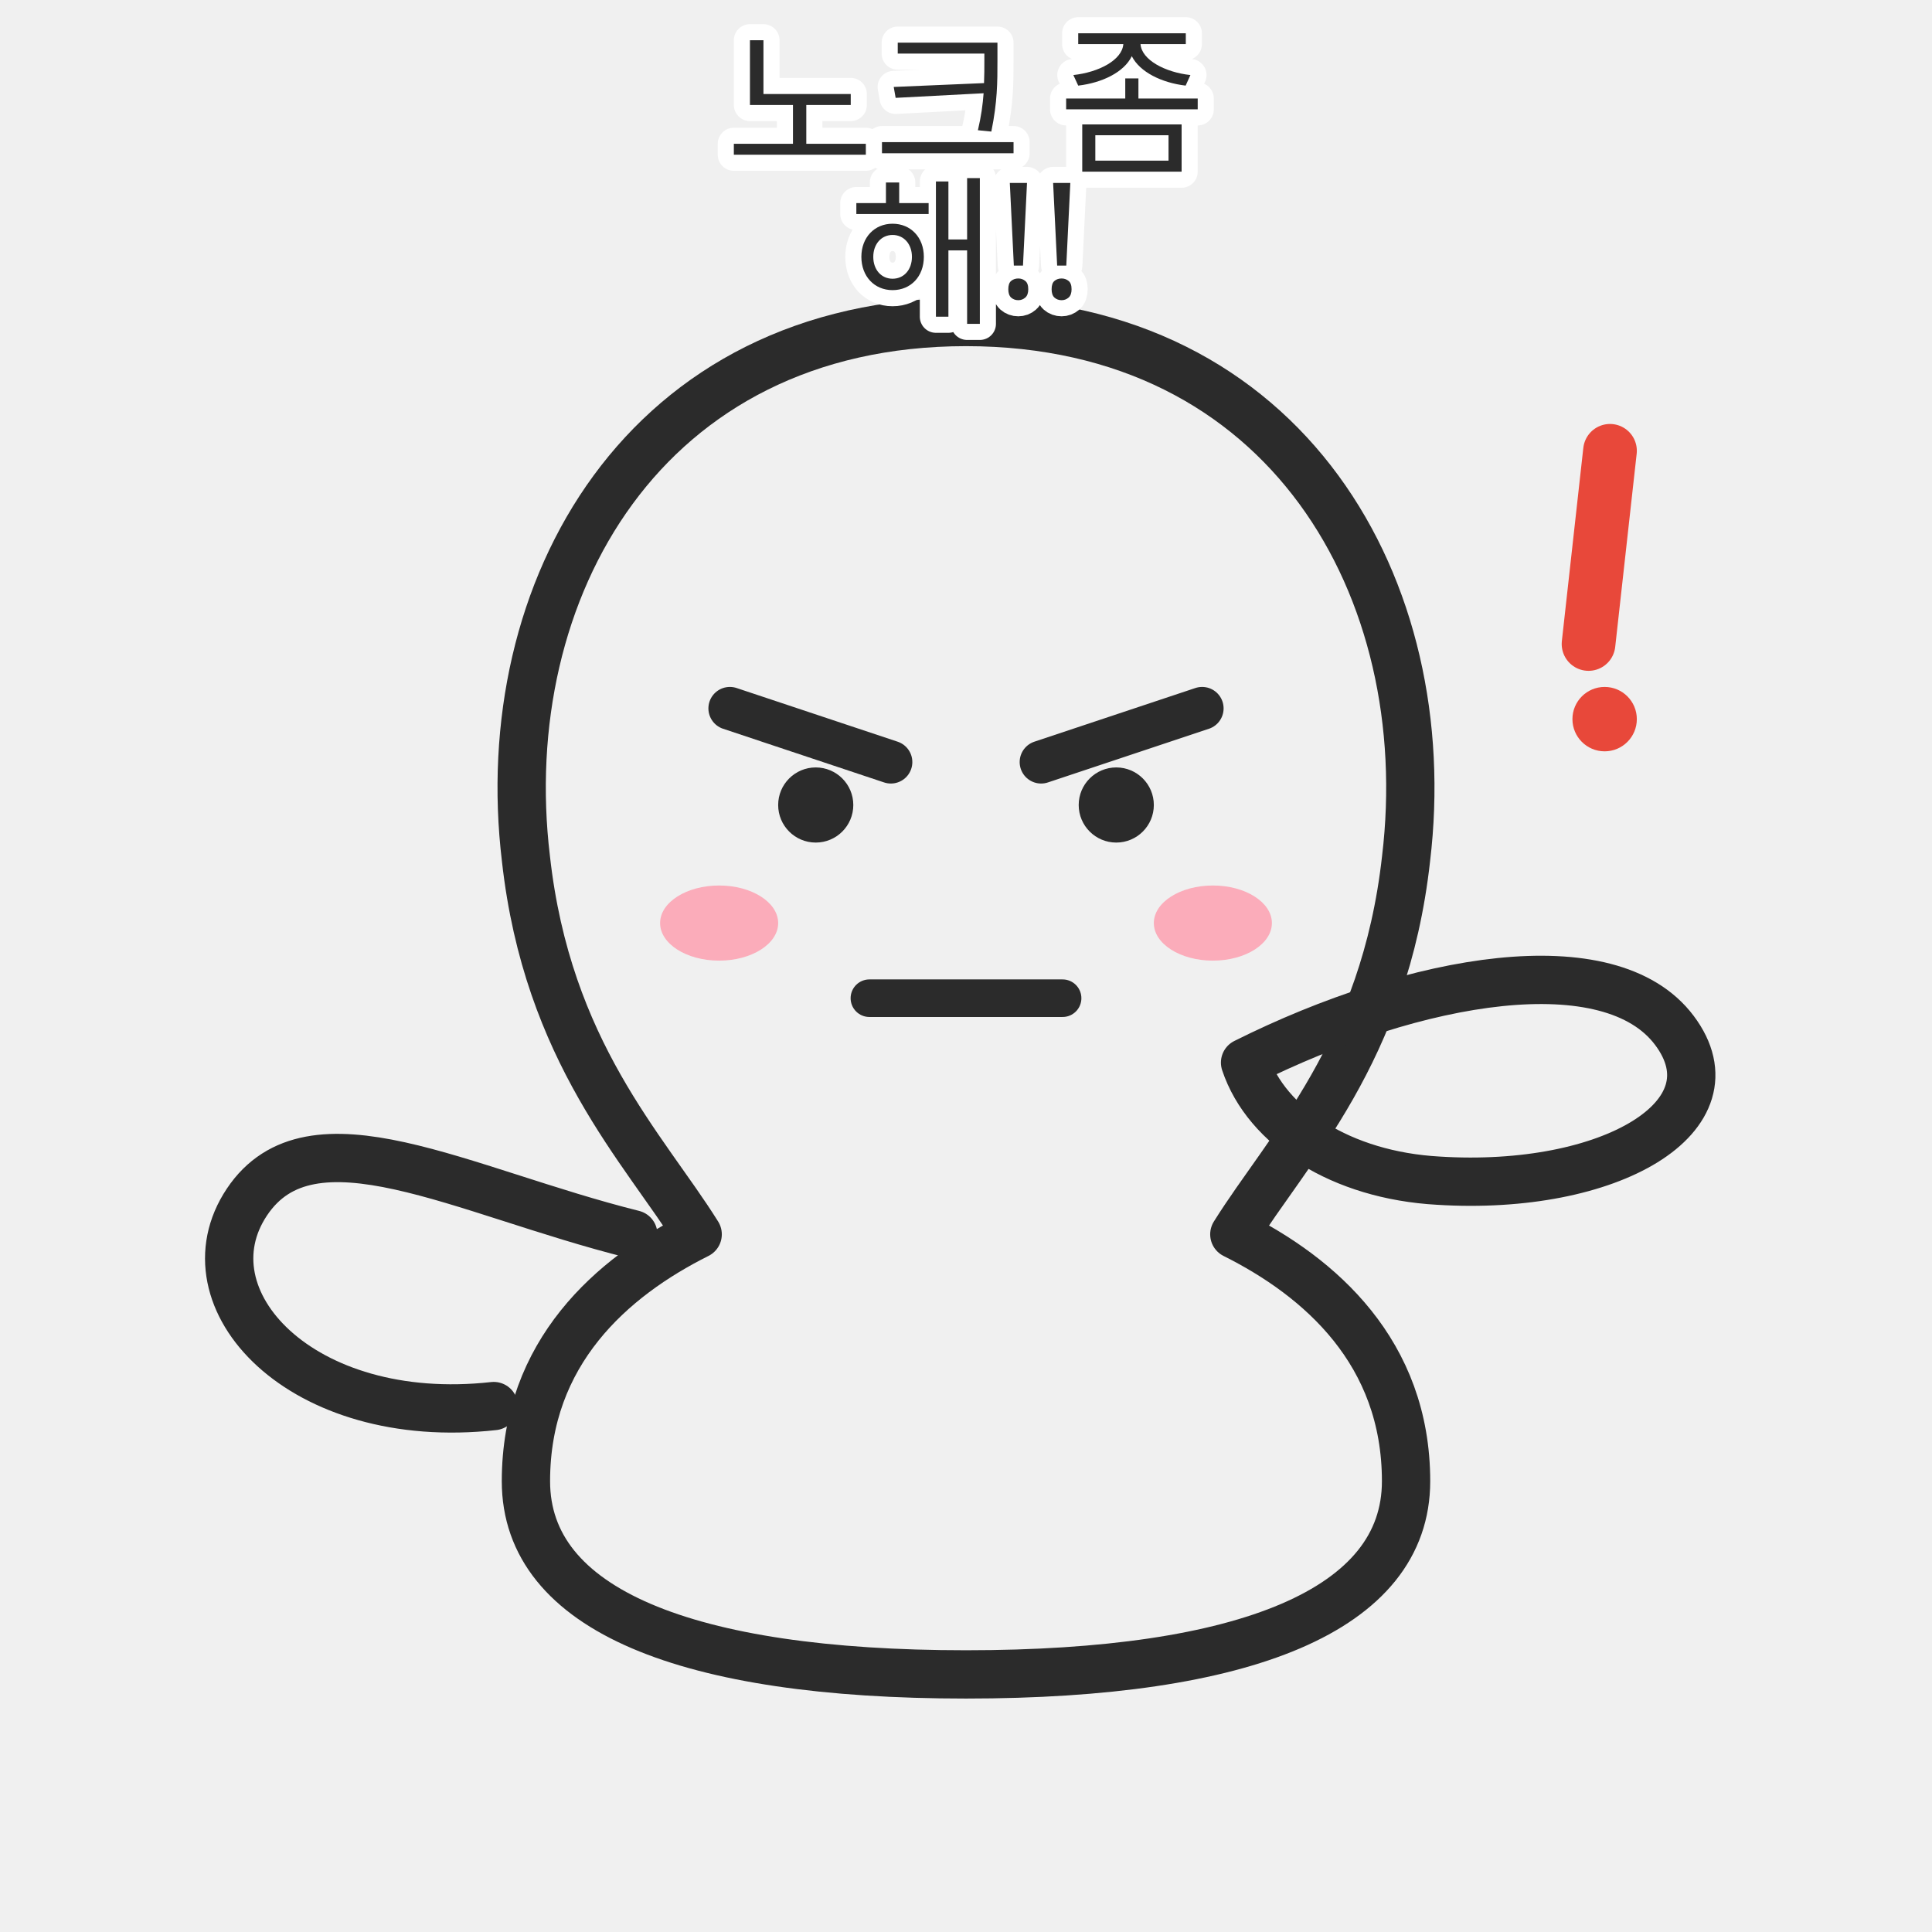
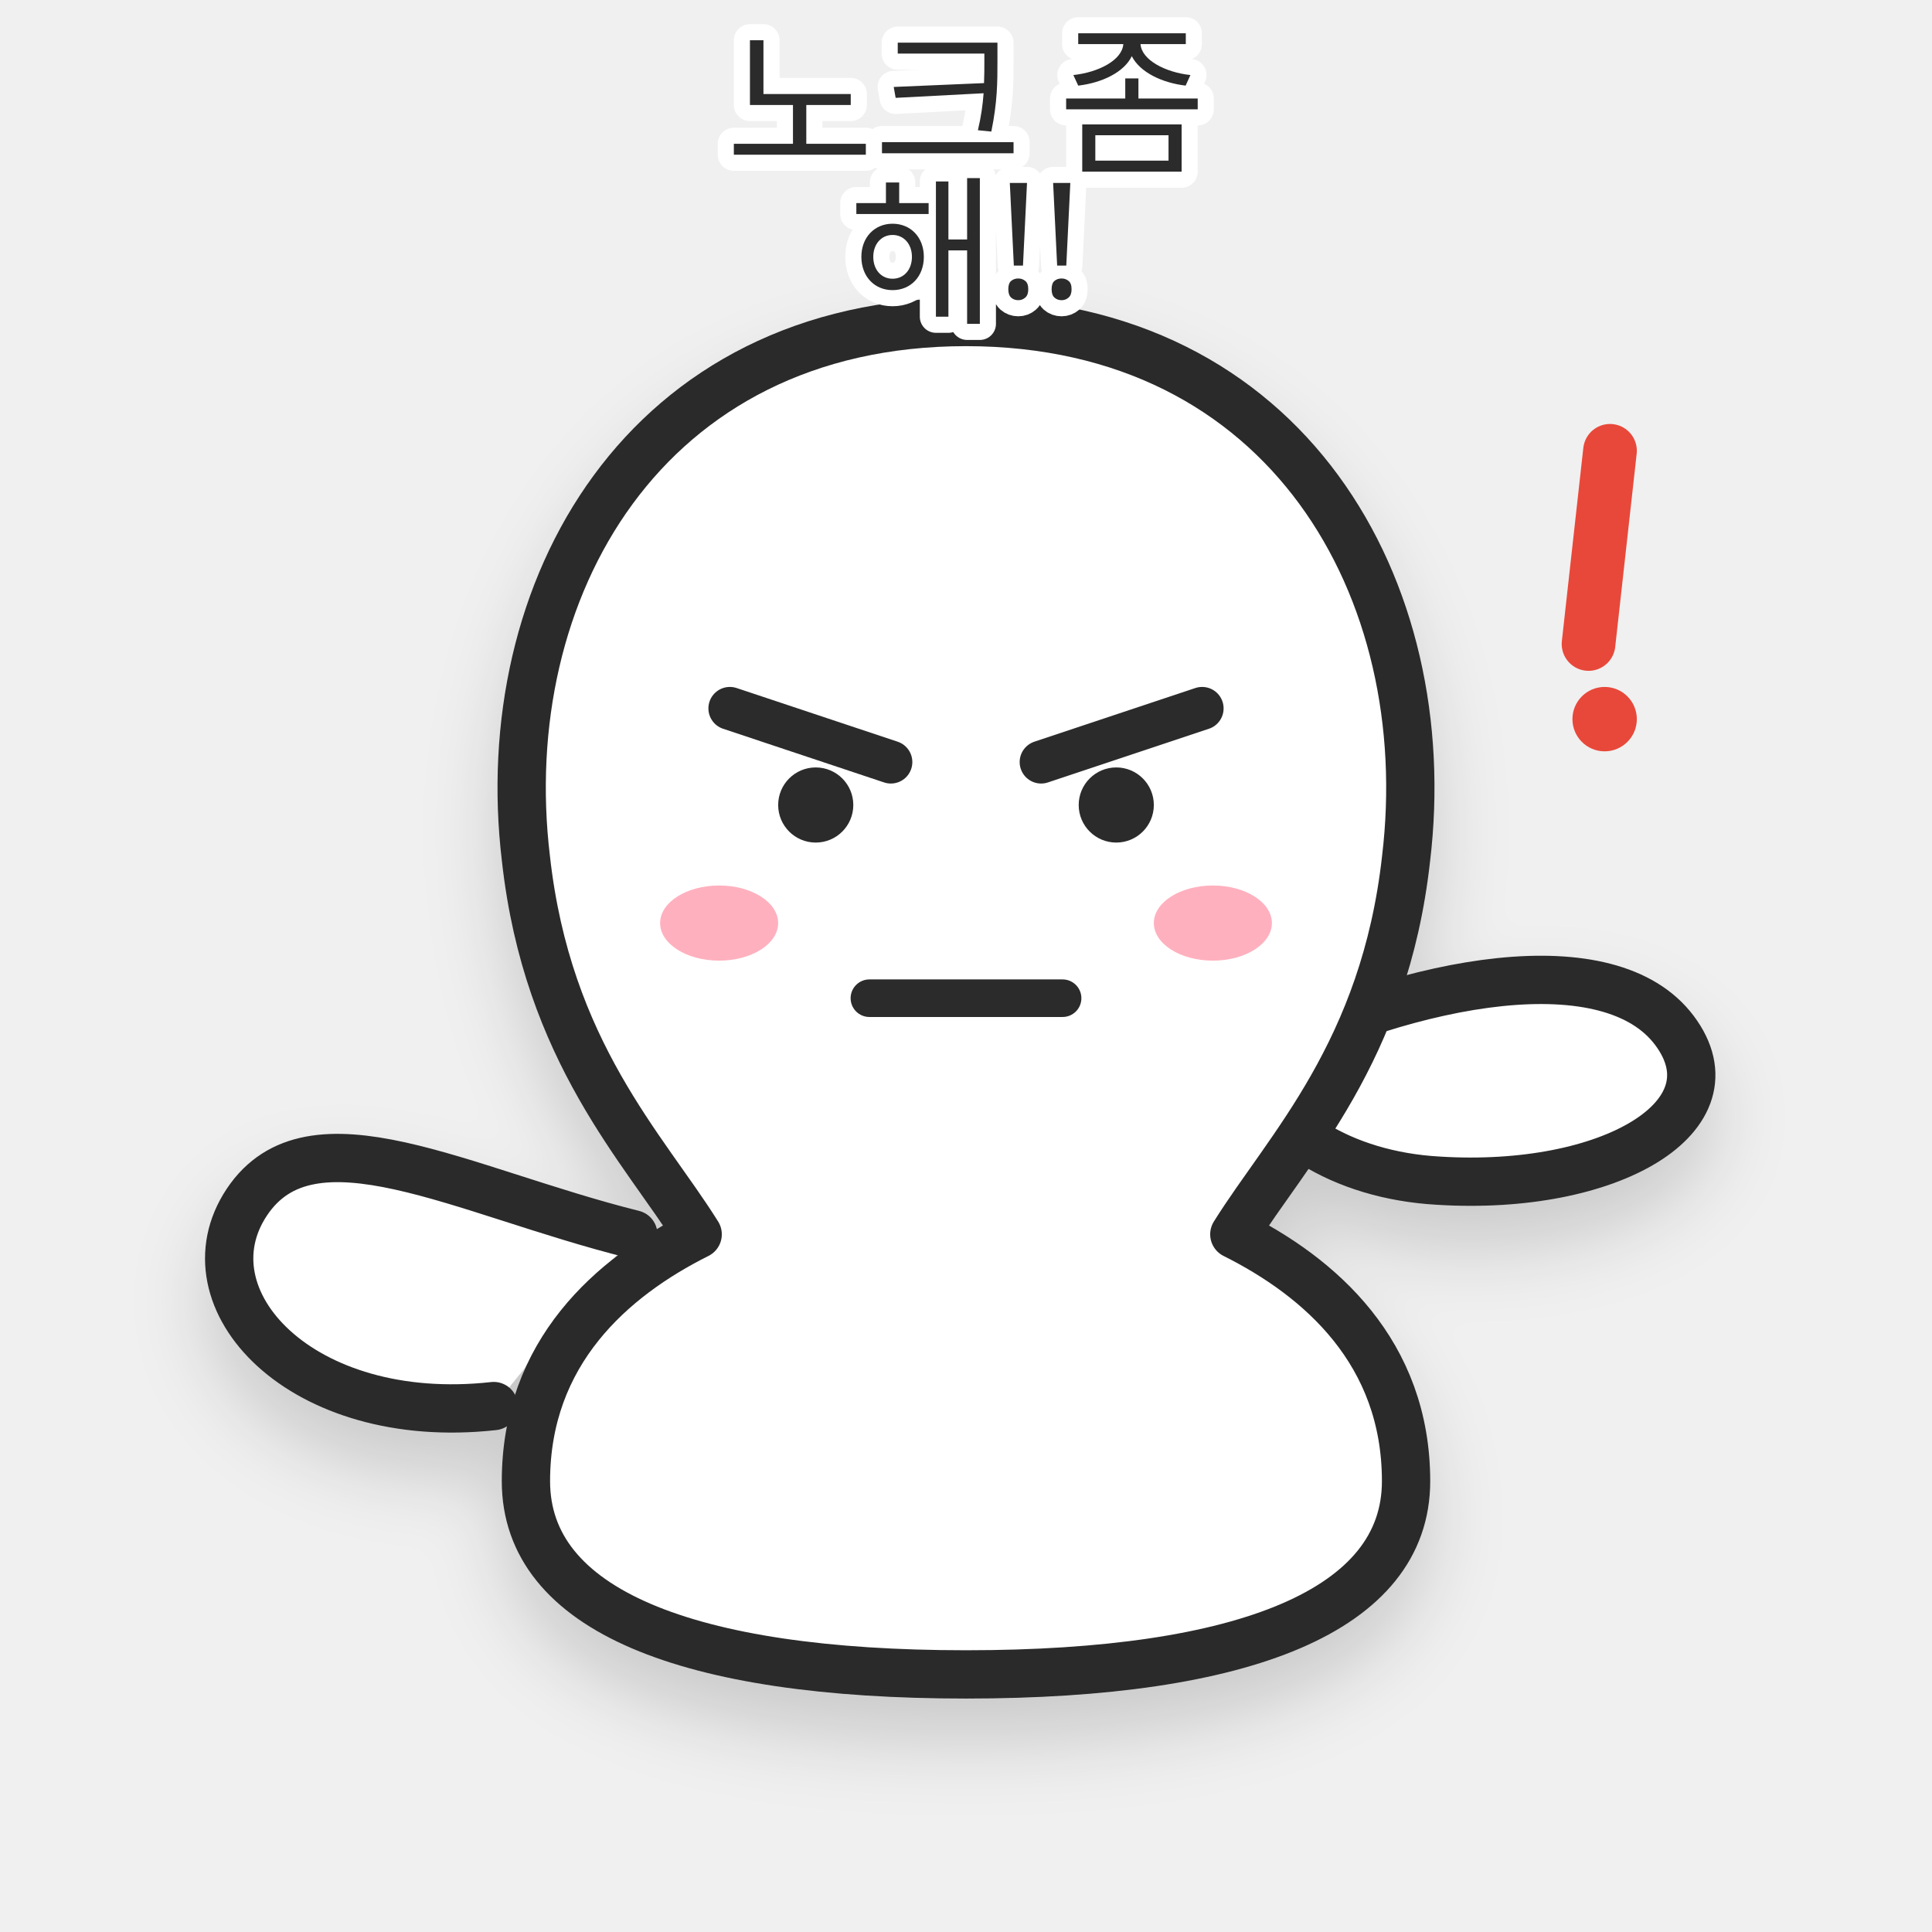
<svg xmlns="http://www.w3.org/2000/svg" width="360" height="360" viewBox="0 0 360 360">
-   <g fill="none" stroke="#2B2B2B" stroke-width="9" stroke-linecap="round" stroke-linejoin="round">
-     <path d="M180,60 C240,60 268,110 262,160 C258,196 240,214 230,230 C246,238 262,252 262,276 C262,300 232,312 180,312 C128,312 98,300 98,276 C98,252 114,238 130,230 C120,214 102,196 98,160 C92,110 120,60 180,60 Z" />
-     <path d="M118,230 C86,222 58,206 46,224 C34,242 56,266 92,262 M232,198 C264,182 300,176 312,192 C324,208 300,222 268,220 C250,219 236,210 232,198" />
+   <defs>
+     <filter id="dropshadow" x="-30%" y="-20%" width="160%" height="150%">
+       <feDropShadow dx="0" dy="8" stdDeviation="7" flood-color="#000000" flood-opacity="0.16" />
+     </filter>
+   </defs>
+   <g filter="url(#dropshadow)">
+     <g fill="#FFFFFF" stroke="#2B2B2B" stroke-width="9" stroke-linejoin="round" stroke-linecap="round">
+       <path d="M118,230 C86,222 58,206 46,224 C34,242 56,266 92,262 M232,198 C264,182 300,176 312,192 C324,208 300,222 268,220 C250,219 236,210 232,198" />
+       <path d="M180,60 C240,60 268,110 262,160 C258,196 240,214 230,230 C246,238 262,252 262,276 C262,300 232,312 180,312 C128,312 98,300 98,276 C98,252 114,238 130,230 C120,214 102,196 98,160 C92,110 120,60 180,60 Z" />
+     </g>
  </g>
  <path d="M136,132 L166,142" stroke="#2B2B2B" stroke-width="8" stroke-linecap="round" />
  <path d="M224,132 L194,142" stroke="#2B2B2B" stroke-width="8" stroke-linecap="round" />
  <circle cx="152" cy="150" r="7" fill="#2B2B2B" />
  <circle cx="208" cy="150" r="7" fill="#2B2B2B" />
  <path d="M162,186 L198,186" fill="none" stroke="#2B2B2B" stroke-width="7" stroke-linecap="round" />
  <ellipse cx="134" cy="172" rx="11" ry="7" fill="#FF8FA3" opacity="0.7" />
  <ellipse cx="226" cy="172" rx="11" ry="7" fill="#FF8FA3" opacity="0.7" />
  <path d="M300,84 L296,120" stroke="#E8483A" stroke-width="10" stroke-linecap="round" />
  <circle cx="299" cy="134" r="6" fill="#E8483A" />
  <text x="180" y="30" text-anchor="middle" font-family="Jua" font-size="30" fill="#2B2B2B" stroke="#ffffff" stroke-width="6" paint-order="stroke" stroke-linejoin="round">노크 좀</text>
  <text x="180" y="58" text-anchor="middle" font-family="Jua" font-size="30" fill="#2B2B2B" stroke="#ffffff" stroke-width="6" paint-order="stroke" stroke-linejoin="round">해!!</text>
</svg>
